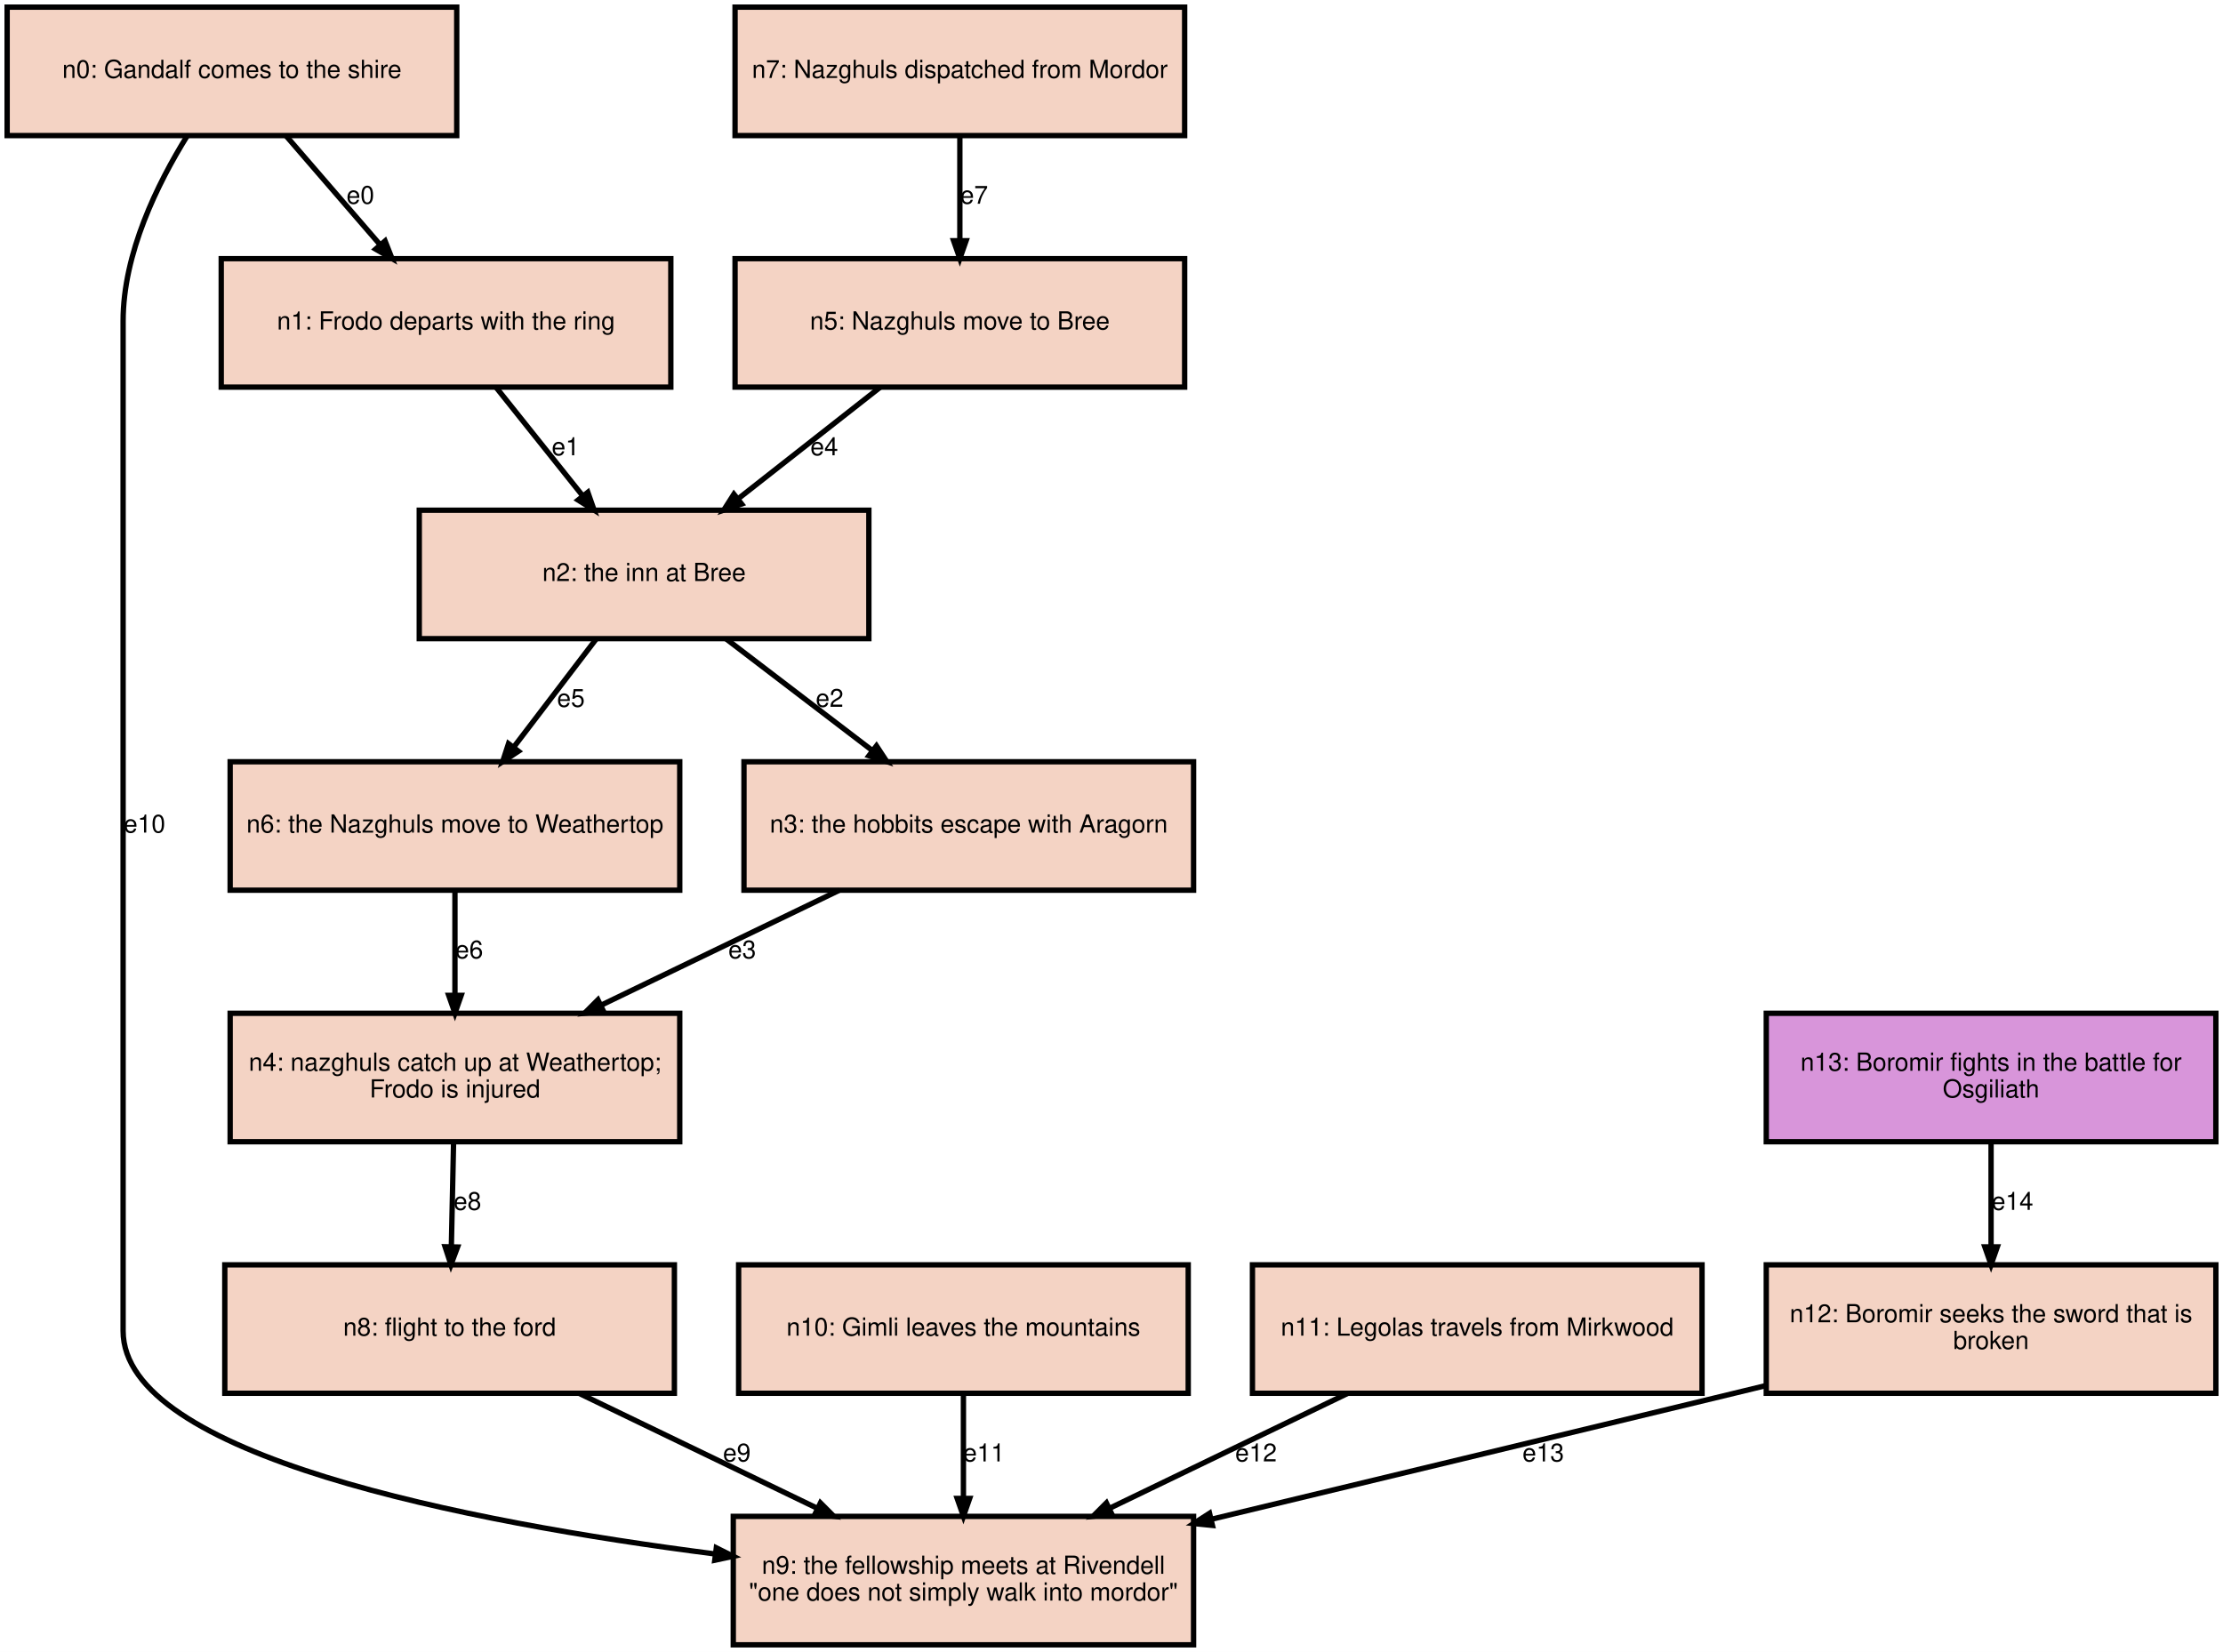
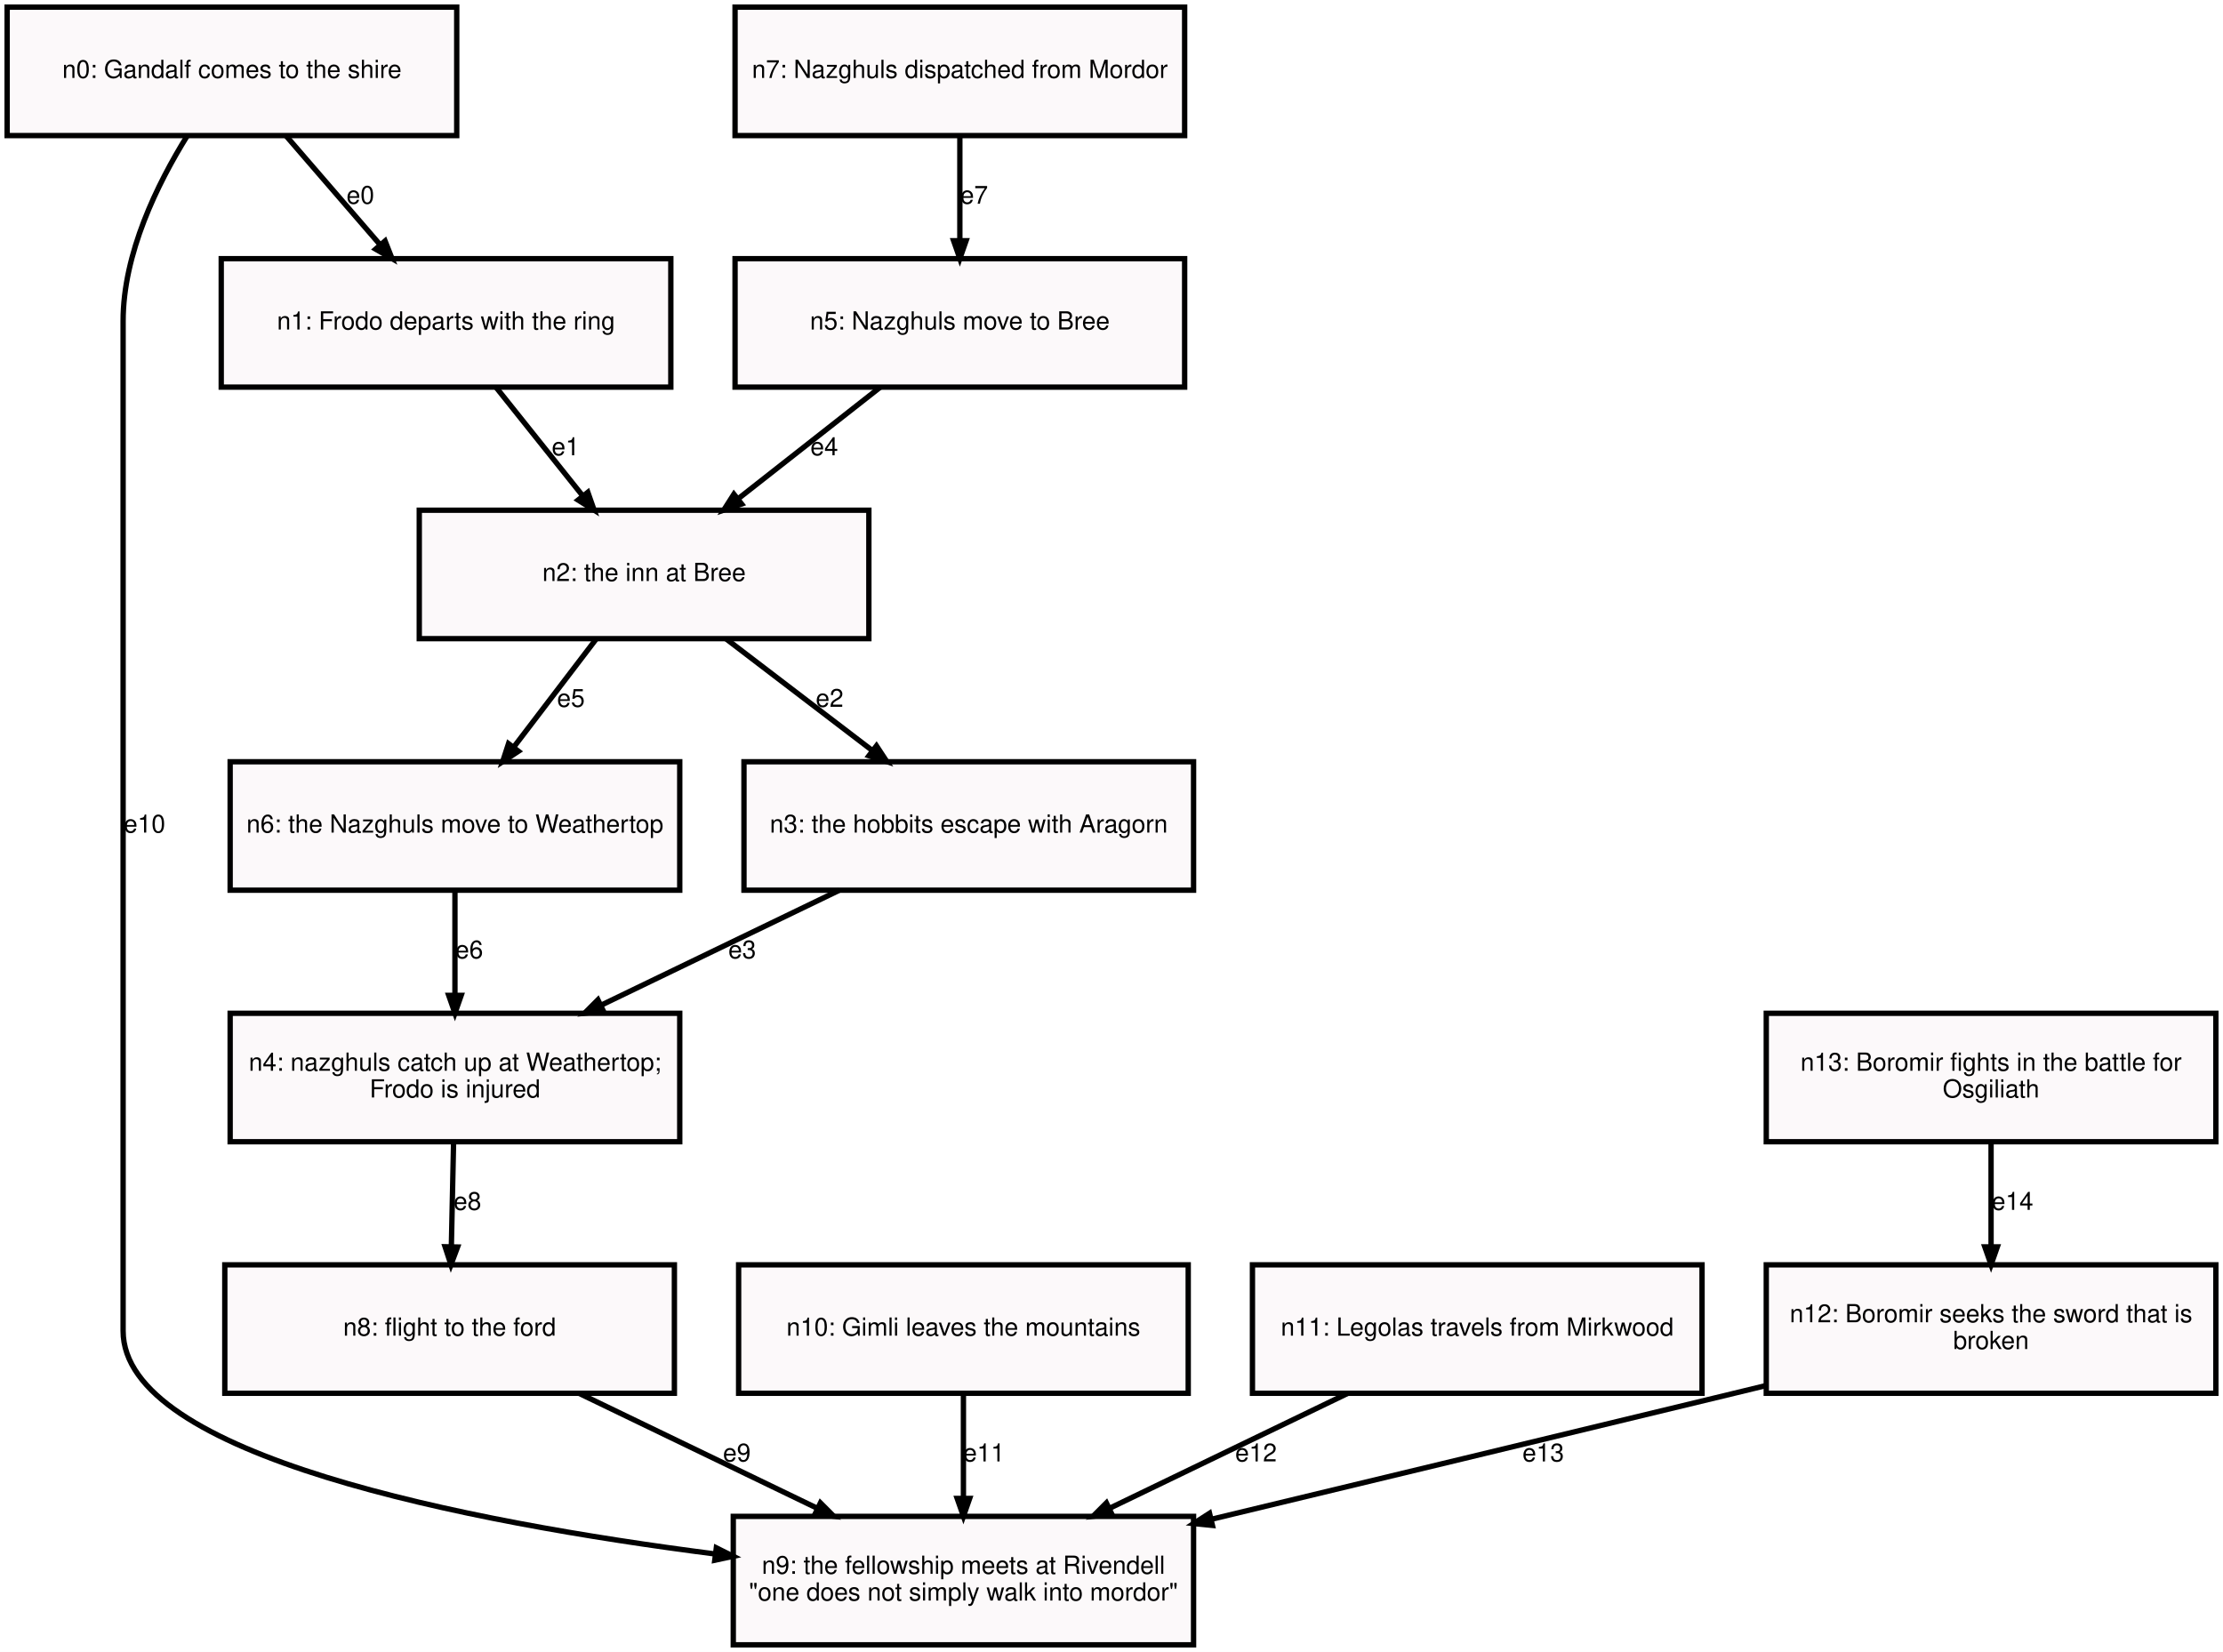
<svg xmlns="http://www.w3.org/2000/svg" width="1246pt" height="926pt" viewBox="0.00 0.00 1246.00 926.00">
  <g id="graph0" class="graph" transform="scale(1 1) rotate(0) translate(4 922)">
    <polygon fill="white" stroke="transparent" points="-4,4 -4,-922 1242,-922 1242,4 -4,4" />
    <g id="node1" class="node">
-       <polygon fill="#f4d3c4" stroke="#000000" stroke-width="3" points="252,-918 0,-918 0,-846 252,-846 252,-918" />
+       <polygon fill="#fcf9fa" stroke="#000000" stroke-width="3" points="252,-918 0,-918 0,-846 252,-846 252,-918" />
      <text text-anchor="middle" x="126" y="-878.3" font-family="Helvetica,sans-Serif" font-size="14.00" fill="#000000">n0: Gandalf comes to the shire</text>
    </g>
    <g id="node2" class="node">
-       <polygon fill="#f4d3c4" stroke="#000000" stroke-width="3" points="372,-777 120,-777 120,-705 372,-705 372,-777" />
+       <polygon fill="#fcf9fa" stroke="#000000" stroke-width="3" points="372,-777 120,-777 120,-705 372,-705 372,-777" />
      <text text-anchor="middle" x="246" y="-737.3" font-family="Helvetica,sans-Serif" font-size="14.00" fill="#000000">n1: Frodo departs with the ring</text>
    </g>
    <g id="edge1" class="edge">
      <path fill="none" stroke="#000000" stroke-width="3" d="M156.28,-845.92C172.34,-827.32 192.2,-804.32 209.15,-784.69" />
      <polygon fill="#000000" stroke="#000000" stroke-width="3" points="211.84,-786.92 215.73,-777.06 206.54,-782.35 211.84,-786.92" />
      <text text-anchor="middle" x="198" y="-807.8" font-family="Helvetica,sans-Serif" font-size="14.00">e0</text>
    </g>
    <g id="node10" class="node">
-       <polygon fill="#f4d3c4" stroke="#000000" stroke-width="3" points="665,-72 407,-72 407,0 665,0 665,-72" />
+       <polygon fill="#fcf9fa" stroke="#000000" stroke-width="3" points="665,-72 407,-72 407,0 665,0 665,-72" />
      <text text-anchor="middle" x="536" y="-39.8" font-family="Helvetica,sans-Serif" font-size="14.00" fill="#000000">n9: the fellowship meets at Rivendell</text>
      <text text-anchor="middle" x="536" y="-24.8" font-family="Helvetica,sans-Serif" font-size="14.00" fill="#000000">"one does not simply walk into mordor"</text>
    </g>
    <g id="edge11" class="edge">
      <path fill="none" stroke="#000000" stroke-width="3" d="M101.01,-845.97C84.17,-818.91 65,-779.82 65,-742 65,-742 65,-742 65,-176 65,-106.18 257.77,-68.81 396.66,-50.94" />
      <polygon fill="#000000" stroke="#000000" stroke-width="3" points="397.5,-54.36 406.99,-49.63 396.63,-47.42 397.5,-54.36" />
      <text text-anchor="middle" x="77" y="-455.3" font-family="Helvetica,sans-Serif" font-size="14.00">e10</text>
    </g>
    <g id="node3" class="node">
-       <polygon fill="#f4d3c4" stroke="#000000" stroke-width="3" points="483,-636 231,-636 231,-564 483,-564 483,-636" />
+       <polygon fill="#fcf9fa" stroke="#000000" stroke-width="3" points="483,-636 231,-636 231,-564 483,-564 483,-636" />
      <text text-anchor="middle" x="357" y="-596.3" font-family="Helvetica,sans-Serif" font-size="14.00" fill="#000000">n2: the inn at Bree</text>
    </g>
    <g id="edge2" class="edge">
      <path fill="none" stroke="#000000" stroke-width="3" d="M274.01,-704.92C288.8,-686.4 307.07,-663.52 322.7,-643.95" />
      <polygon fill="#000000" stroke="#000000" stroke-width="3" points="325.49,-646.06 329,-636.06 320.02,-641.69 325.49,-646.06" />
      <text text-anchor="middle" x="313" y="-666.8" font-family="Helvetica,sans-Serif" font-size="14.00">e1</text>
    </g>
    <g id="node4" class="node">
-       <polygon fill="#f4d3c4" stroke="#000000" stroke-width="3" points="665,-495 413,-495 413,-423 665,-423 665,-495" />
+       <polygon fill="#fcf9fa" stroke="#000000" stroke-width="3" points="665,-495 413,-495 413,-423 665,-423 665,-495" />
      <text text-anchor="middle" x="539" y="-455.3" font-family="Helvetica,sans-Serif" font-size="14.00" fill="#000000">n3: the hobbits escape with Aragorn</text>
    </g>
    <g id="edge3" class="edge">
      <path fill="none" stroke="#000000" stroke-width="3" d="M402.93,-563.92C427.82,-544.91 458.74,-521.3 484.81,-501.39" />
      <polygon fill="#000000" stroke="#000000" stroke-width="3" points="487.27,-503.92 493.09,-495.06 483.02,-498.35 487.27,-503.92" />
      <text text-anchor="middle" x="461" y="-525.8" font-family="Helvetica,sans-Serif" font-size="14.00">e2</text>
    </g>
    <g id="node7" class="node">
-       <polygon fill="#f4d3c4" stroke="#000000" stroke-width="3" points="377,-495 125,-495 125,-423 377,-423 377,-495" />
+       <polygon fill="#fcf9fa" stroke="#000000" stroke-width="3" points="377,-495 125,-495 125,-423 377,-423 377,-495" />
      <text text-anchor="middle" x="251" y="-455.3" font-family="Helvetica,sans-Serif" font-size="14.00" fill="#000000">n6: the Nazghuls move to Weathertop</text>
    </g>
    <g id="edge6" class="edge">
      <path fill="none" stroke="#000000" stroke-width="3" d="M330.25,-563.92C316.19,-545.49 298.83,-522.73 283.95,-503.21" />
      <polygon fill="#000000" stroke="#000000" stroke-width="3" points="286.59,-500.89 277.74,-495.06 281.02,-505.14 286.59,-500.89" />
      <text text-anchor="middle" x="316" y="-525.8" font-family="Helvetica,sans-Serif" font-size="14.00">e5</text>
    </g>
    <g id="node5" class="node">
-       <polygon fill="#f4d3c4" stroke="#000000" stroke-width="3" points="377,-354 125,-354 125,-282 377,-282 377,-354" />
+       <polygon fill="#fcf9fa" stroke="#000000" stroke-width="3" points="377,-354 125,-354 125,-282 377,-282 377,-354" />
      <text text-anchor="middle" x="251" y="-321.8" font-family="Helvetica,sans-Serif" font-size="14.00" fill="#000000">n4: nazghuls catch up at Weathertop;</text>
      <text text-anchor="middle" x="251" y="-306.8" font-family="Helvetica,sans-Serif" font-size="14.00" fill="#000000">Frodo is injured</text>
    </g>
    <g id="edge4" class="edge">
      <path fill="none" stroke="#000000" stroke-width="3" d="M466.33,-422.92C425.65,-403.29 374.82,-378.76 332.76,-358.46" />
      <polygon fill="#000000" stroke="#000000" stroke-width="3" points="334.18,-355.26 323.65,-354.06 331.14,-361.56 334.18,-355.26" />
      <text text-anchor="middle" x="412" y="-384.8" font-family="Helvetica,sans-Serif" font-size="14.00">e3</text>
    </g>
    <g id="node9" class="node">
-       <polygon fill="#f4d3c4" stroke="#000000" stroke-width="3" points="374,-213 122,-213 122,-141 374,-141 374,-213" />
+       <polygon fill="#fcf9fa" stroke="#000000" stroke-width="3" points="374,-213 122,-213 122,-141 374,-141 374,-213" />
      <text text-anchor="middle" x="248" y="-173.3" font-family="Helvetica,sans-Serif" font-size="14.00" fill="#000000">n8: flight to the ford</text>
    </g>
    <g id="edge9" class="edge">
      <path fill="none" stroke="#000000" stroke-width="3" d="M250.24,-281.92C249.86,-264.15 249.39,-242.35 248.98,-223.31" />
      <polygon fill="#000000" stroke="#000000" stroke-width="3" points="252.47,-222.99 248.76,-213.06 245.47,-223.14 252.47,-222.99" />
      <text text-anchor="middle" x="258" y="-243.8" font-family="Helvetica,sans-Serif" font-size="14.00">e8</text>
    </g>
    <g id="node6" class="node">
-       <polygon fill="#f4d3c4" stroke="#000000" stroke-width="3" points="660,-777 408,-777 408,-705 660,-705 660,-777" />
+       <polygon fill="#fcf9fa" stroke="#000000" stroke-width="3" points="660,-777 408,-777 408,-705 660,-705 660,-777" />
      <text text-anchor="middle" x="534" y="-737.3" font-family="Helvetica,sans-Serif" font-size="14.00" fill="#000000">n5: Nazghuls move to Bree</text>
    </g>
    <g id="edge5" class="edge">
      <path fill="none" stroke="#000000" stroke-width="3" d="M489.34,-704.92C465.12,-685.91 435.06,-662.3 409.7,-642.39" />
      <polygon fill="#000000" stroke="#000000" stroke-width="3" points="411.68,-639.49 401.65,-636.06 407.35,-644.99 411.68,-639.49" />
      <text text-anchor="middle" x="458" y="-666.8" font-family="Helvetica,sans-Serif" font-size="14.00">e4</text>
    </g>
    <g id="edge7" class="edge">
      <path fill="none" stroke="#000000" stroke-width="3" d="M251,-422.92C251,-405.15 251,-383.35 251,-364.31" />
      <polygon fill="#000000" stroke="#000000" stroke-width="3" points="254.5,-364.06 251,-354.06 247.5,-364.06 254.5,-364.06" />
      <text text-anchor="middle" x="259" y="-384.8" font-family="Helvetica,sans-Serif" font-size="14.00">e6</text>
    </g>
    <g id="node8" class="node">
-       <polygon fill="#f4d3c4" stroke="#000000" stroke-width="3" points="660,-918 408,-918 408,-846 660,-846 660,-918" />
+       <polygon fill="#fcf9fa" stroke="#000000" stroke-width="3" points="660,-918 408,-918 408,-846 660,-846 660,-918" />
      <text text-anchor="middle" x="534" y="-878.3" font-family="Helvetica,sans-Serif" font-size="14.00" fill="#000000">n7: Nazghuls dispatched from Mordor</text>
    </g>
    <g id="edge8" class="edge">
      <path fill="none" stroke="#000000" stroke-width="3" d="M534,-845.92C534,-828.15 534,-806.35 534,-787.31" />
      <polygon fill="#000000" stroke="#000000" stroke-width="3" points="537.5,-787.06 534,-777.06 530.5,-787.06 537.5,-787.06" />
      <text text-anchor="middle" x="542" y="-807.8" font-family="Helvetica,sans-Serif" font-size="14.00">e7</text>
    </g>
    <g id="edge10" class="edge">
      <path fill="none" stroke="#000000" stroke-width="3" d="M320.67,-140.92C361.35,-121.29 412.18,-96.76 454.24,-76.46" />
      <polygon fill="#000000" stroke="#000000" stroke-width="3" points="455.86,-79.56 463.35,-72.06 452.82,-73.26 455.86,-79.56" />
      <text text-anchor="middle" x="409" y="-102.8" font-family="Helvetica,sans-Serif" font-size="14.00">e9</text>
    </g>
    <g id="node11" class="node">
-       <polygon fill="#f4d3c4" stroke="#000000" stroke-width="3" points="662,-213 410,-213 410,-141 662,-141 662,-213" />
+       <polygon fill="#fcf9fa" stroke="#000000" stroke-width="3" points="662,-213 410,-213 410,-141 662,-141 662,-213" />
      <text text-anchor="middle" x="536" y="-173.3" font-family="Helvetica,sans-Serif" font-size="14.00" fill="#000000">n10: Gimli leaves the mountains</text>
    </g>
    <g id="edge12" class="edge">
      <path fill="none" stroke="#000000" stroke-width="3" d="M536,-140.92C536,-123.15 536,-101.35 536,-82.31" />
      <polygon fill="#000000" stroke="#000000" stroke-width="3" points="539.5,-82.06 536,-72.06 532.5,-82.06 539.5,-82.06" />
      <text text-anchor="middle" x="547.5" y="-102.8" font-family="Helvetica,sans-Serif" font-size="14.00">e11</text>
    </g>
    <g id="node12" class="node">
-       <polygon fill="#f4d3c4" stroke="#000000" stroke-width="3" points="950,-213 698,-213 698,-141 950,-141 950,-213" />
+       <polygon fill="#fcf9fa" stroke="#000000" stroke-width="3" points="950,-213 698,-213 698,-141 950,-141 950,-213" />
      <text text-anchor="middle" x="824" y="-173.3" font-family="Helvetica,sans-Serif" font-size="14.00" fill="#000000">n11: Legolas travels from Mirkwood</text>
    </g>
    <g id="edge13" class="edge">
      <path fill="none" stroke="#000000" stroke-width="3" d="M751.33,-140.92C710.65,-121.29 659.82,-96.76 617.76,-76.46" />
      <polygon fill="#000000" stroke="#000000" stroke-width="3" points="619.18,-73.26 608.65,-72.06 616.14,-79.56 619.18,-73.26" />
      <text text-anchor="middle" x="700" y="-102.8" font-family="Helvetica,sans-Serif" font-size="14.00">e12</text>
    </g>
    <g id="node13" class="node">
-       <polygon fill="#f4d3c4" stroke="#000000" stroke-width="3" points="1238,-213 986,-213 986,-141 1238,-141 1238,-213" />
+       <polygon fill="#fcf9fa" stroke="#000000" stroke-width="3" points="1238,-213 986,-213 986,-141 1238,-141 1238,-213" />
      <text text-anchor="middle" x="1112" y="-180.8" font-family="Helvetica,sans-Serif" font-size="14.00" fill="#000000">n12: Boromir seeks the sword that is</text>
      <text text-anchor="middle" x="1112" y="-165.8" font-family="Helvetica,sans-Serif" font-size="14.00" fill="#000000">broken</text>
    </g>
    <g id="edge14" class="edge">
      <path fill="none" stroke="#000000" stroke-width="3" d="M985.96,-145.35C979.89,-143.88 973.88,-142.42 968,-141 870.09,-117.32 759.67,-90.73 674.97,-70.37" />
      <polygon fill="#000000" stroke="#000000" stroke-width="3" points="675.57,-66.92 665.03,-67.99 673.94,-73.73 675.57,-66.92" />
      <text text-anchor="middle" x="861" y="-102.8" font-family="Helvetica,sans-Serif" font-size="14.00">e13</text>
    </g>
    <g id="node14" class="node">
-       <polygon fill="#d895da" stroke="#000000" stroke-width="3" points="1238,-354 986,-354 986,-282 1238,-282 1238,-354" />
+       <polygon fill="#fcf9fa" stroke="#000000" stroke-width="3" points="1238,-354 986,-354 986,-282 1238,-282 1238,-354" />
      <text text-anchor="middle" x="1112" y="-321.8" font-family="Helvetica,sans-Serif" font-size="14.00" fill="#000000">n13: Boromir fights in the battle for</text>
      <text text-anchor="middle" x="1112" y="-306.8" font-family="Helvetica,sans-Serif" font-size="14.00" fill="#000000">Osgiliath</text>
    </g>
    <g id="edge15" class="edge">
      <path fill="none" stroke="#000000" stroke-width="3" d="M1112,-281.92C1112,-264.15 1112,-242.35 1112,-223.31" />
      <polygon fill="#000000" stroke="#000000" stroke-width="3" points="1115.5,-223.06 1112,-213.06 1108.5,-223.06 1115.5,-223.06" />
      <text text-anchor="middle" x="1124" y="-243.8" font-family="Helvetica,sans-Serif" font-size="14.00">e14</text>
    </g>
  </g>
</svg>
